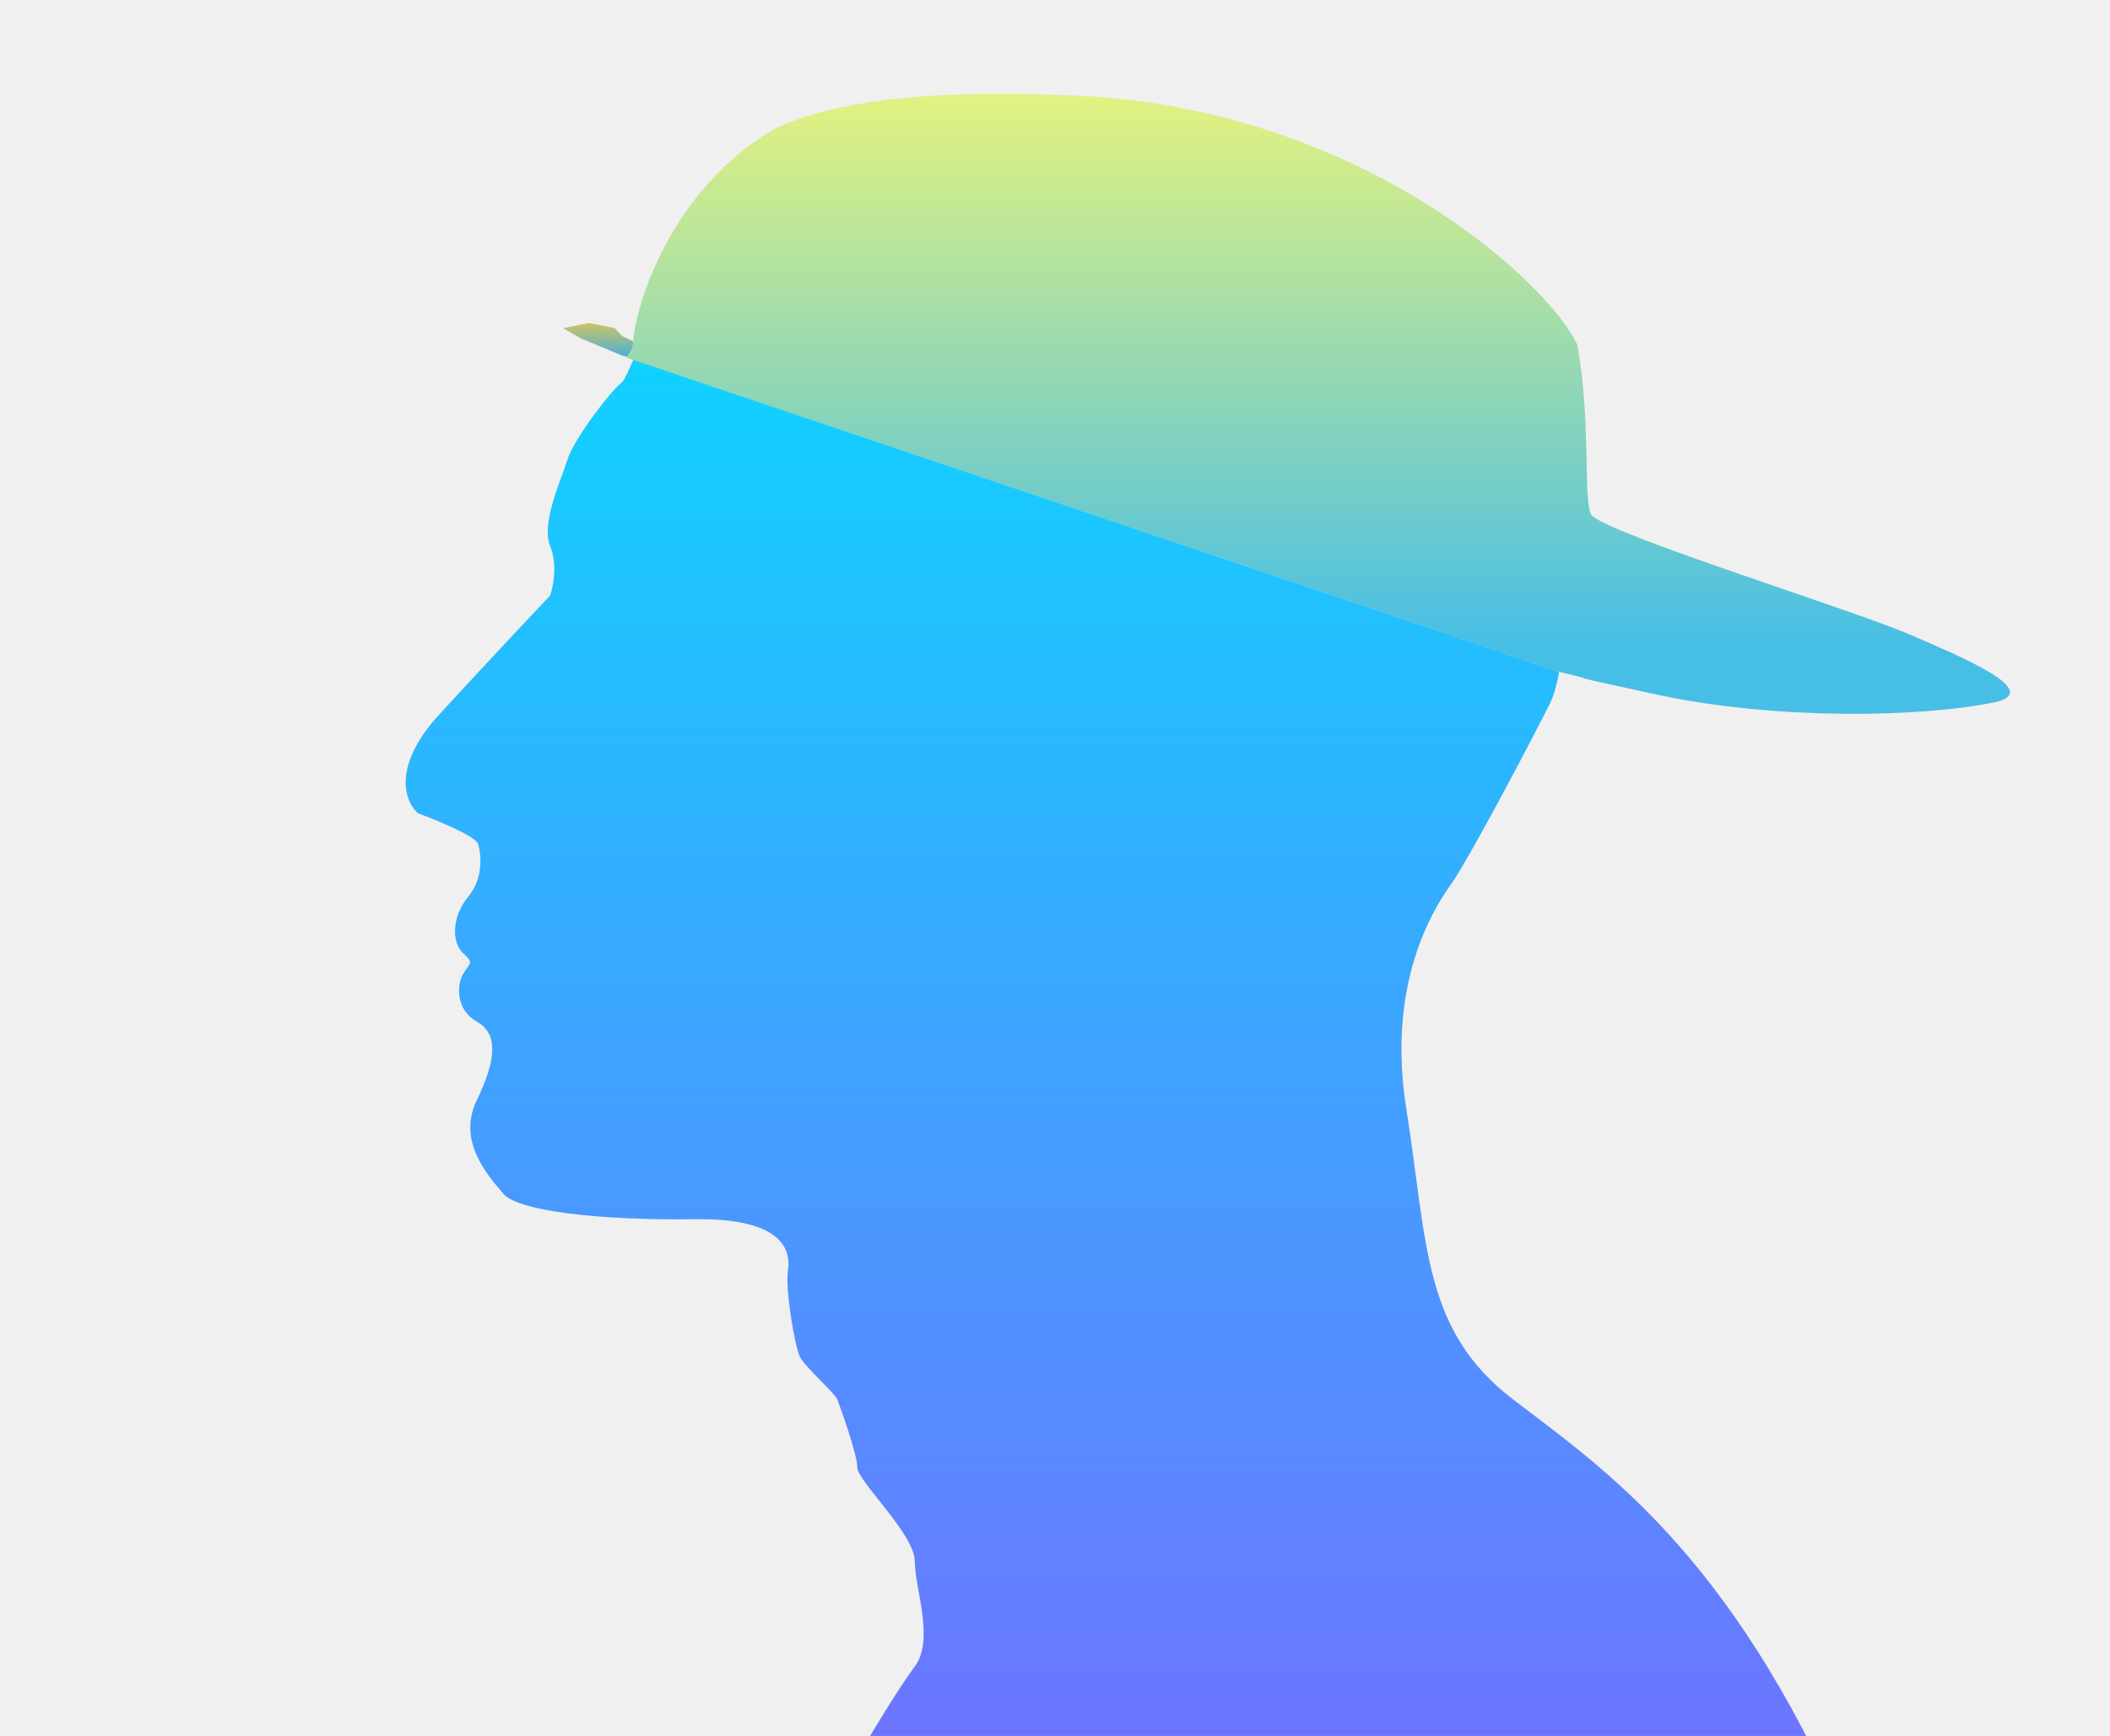
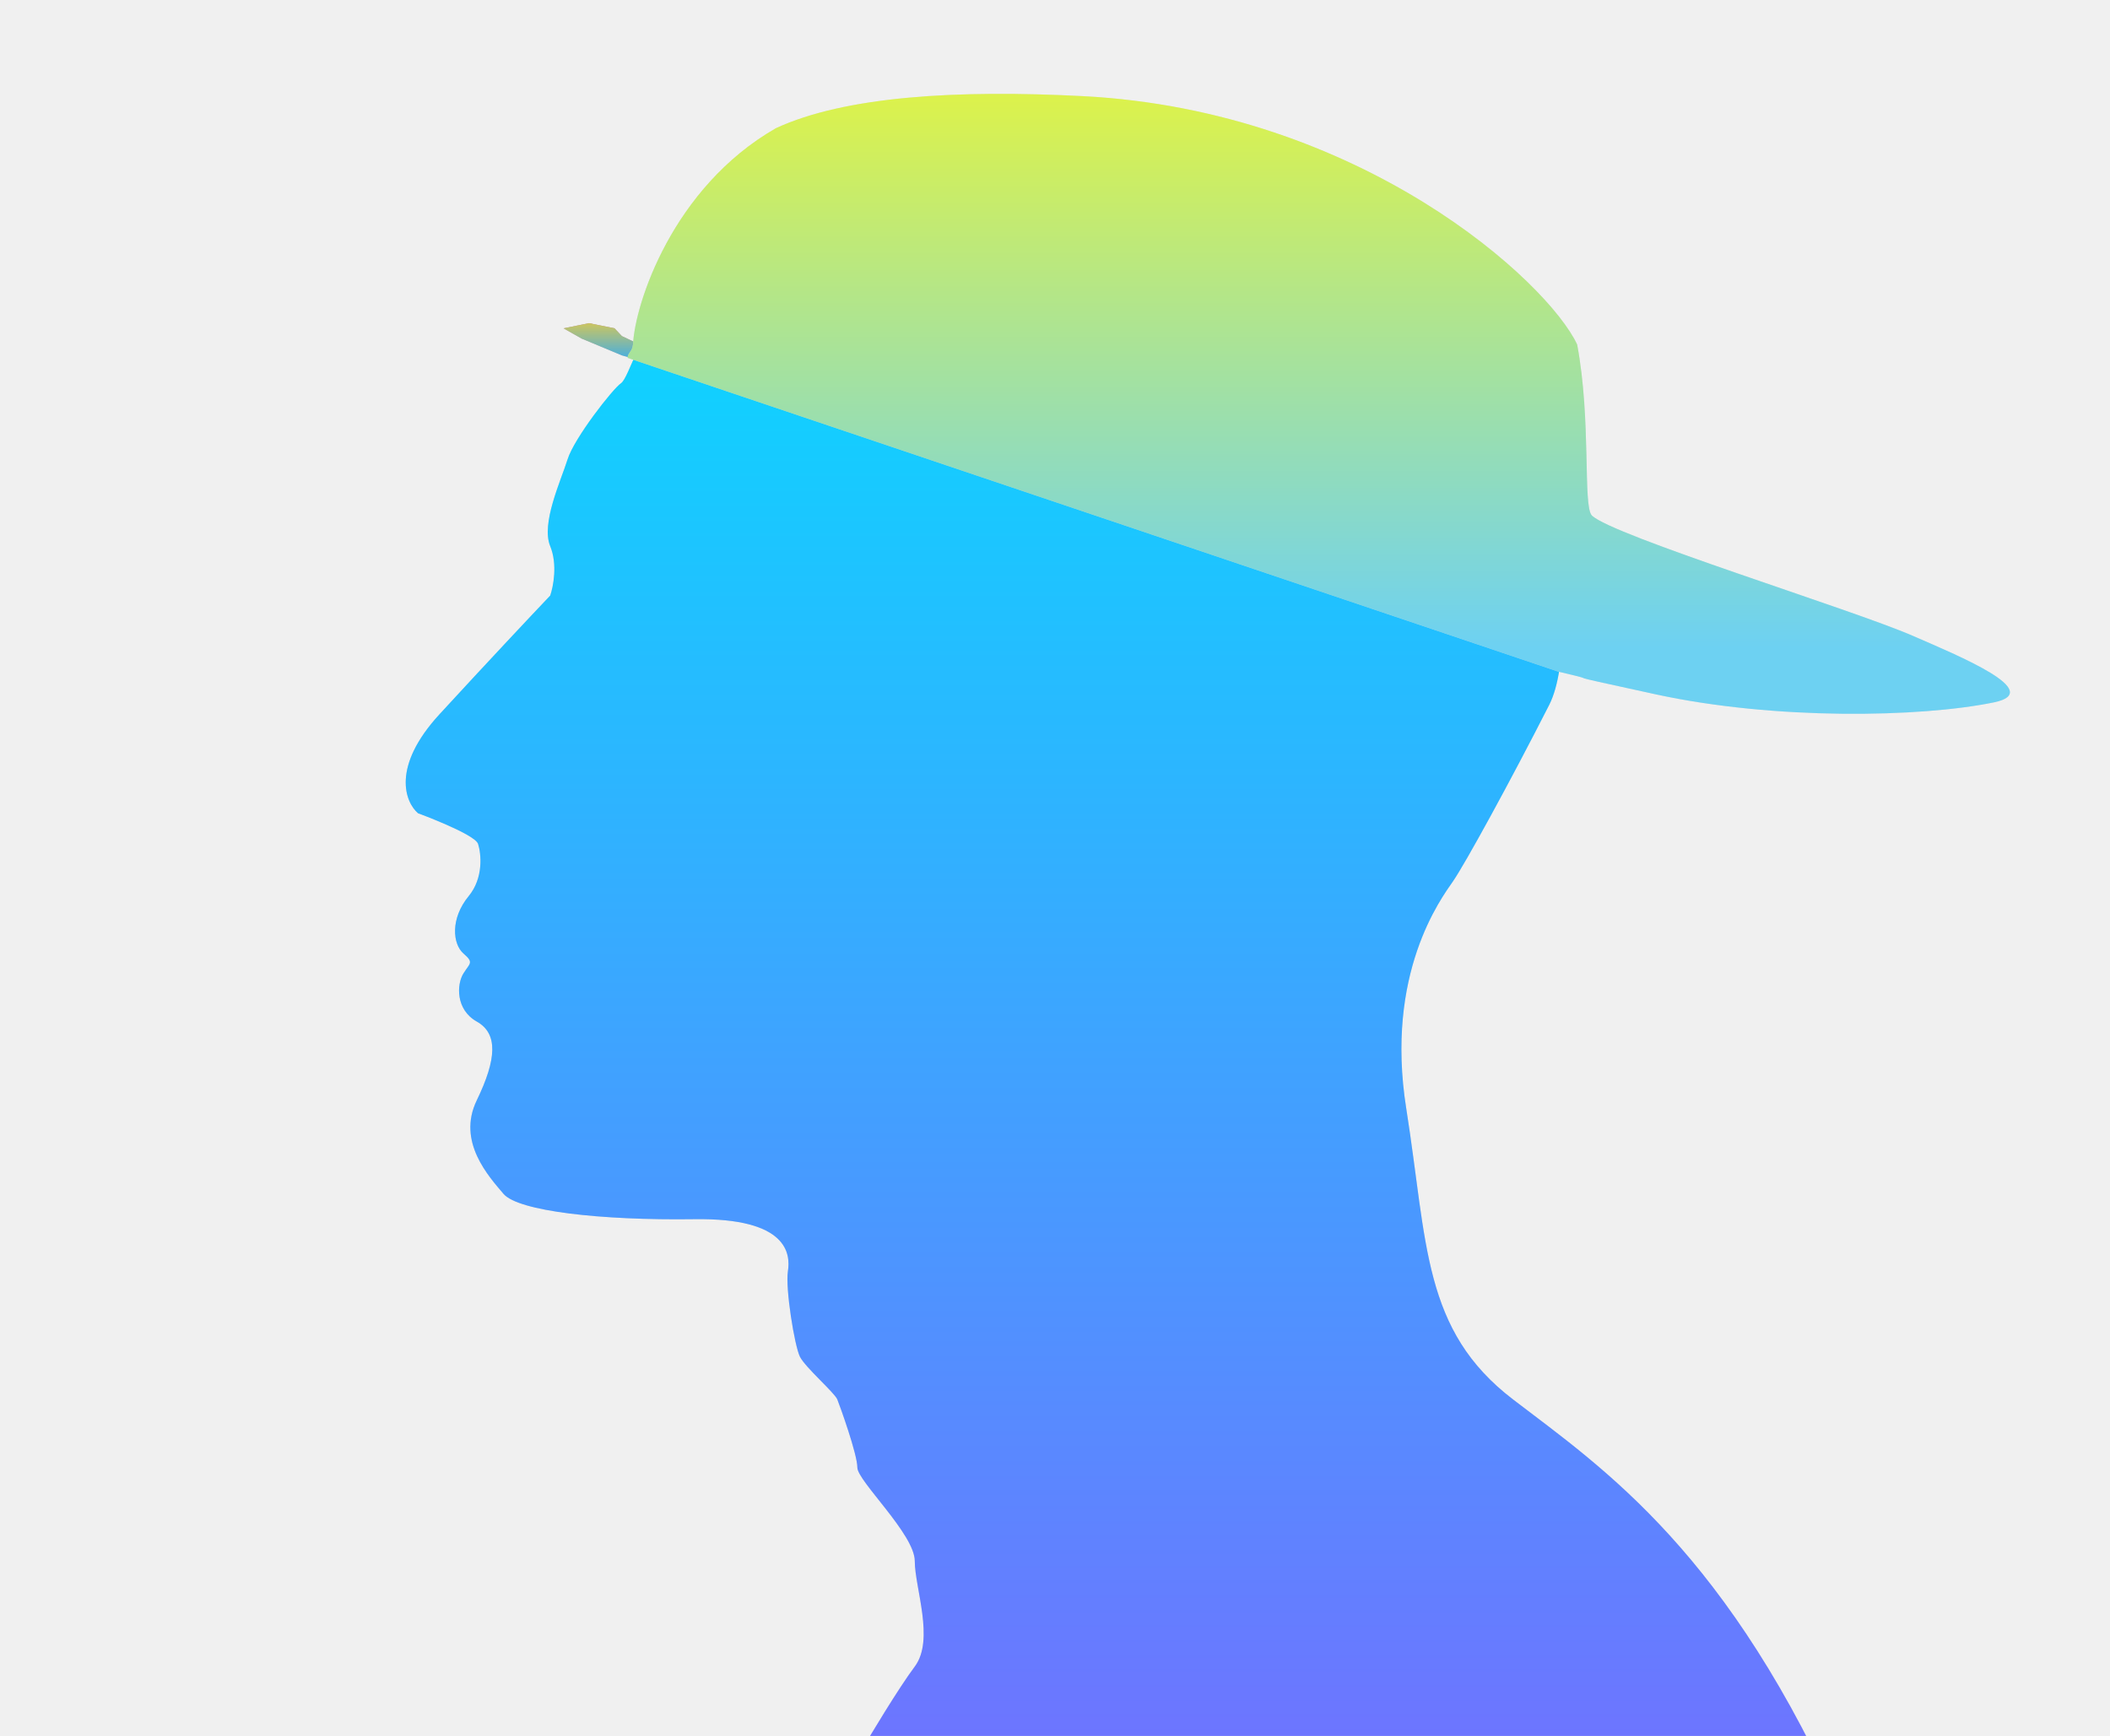
<svg xmlns="http://www.w3.org/2000/svg" width="790" height="650" viewBox="0 0 790 650" fill="none">
  <g clip-path="url(#clip0_126_3)">
    <path d="M164.5 267.5C146.5 287.1 151.667 300.333 156.5 304.5C156.5 304.5 177.833 312.333 179 316C180.167 319.667 181.1 328.7 175.5 335.5C168.5 344 169.5 353.5 173.5 357C177.5 360.5 176 360.5 173.5 364.5C171 368.5 170.5 378 178.5 382.5C186.5 387 186 396.5 178.5 412C171 427.5 183 440.5 188.5 447C194 453.5 225 457 260 456.5C295 456 296 469.5 295 476C294 482.5 297.5 504 299.5 508C301.5 512 312.5 521.5 313.5 524C314.5 526.5 321 544.5 321 549.5C321 554.5 342.5 574.5 342.5 584.5C342.5 594.5 350 614 342.5 624C336.5 632 325.667 650 321 658L312 693.5C452.833 722.5 725.8 760.6 691 681C647.5 581.5 600.5 550 566.5 524C532.5 498 534.5 465.5 526.5 415C518.5 364.5 539.5 336.5 544 330C548.5 323.5 565.5 292.5 580 264C594.5 235.5 574 140 565.5 119.5C557 99 497 64.5 481.5 59C466 53.5 384 48 374 47C364 46 306 62 302 63C298 64 266 85.5 263.5 87.5C261.5 89.1 255.667 100.833 253 106.5C240 123 235.5 141.5 232.5 143.5C229.5 145.5 215 164 212.5 172C210 180 202.5 196 206 204.5C208.8 211.3 207.167 219.667 206 223C199.667 229.667 182.5 247.9 164.5 267.5Z" fill="#D9D9D9" />
    <path d="M164.5 267.5C146.5 287.1 151.667 300.333 156.5 304.5C156.5 304.5 177.833 312.333 179 316C180.167 319.667 181.1 328.7 175.5 335.5C168.5 344 169.5 353.5 173.5 357C177.5 360.5 176 360.5 173.5 364.5C171 368.5 170.5 378 178.5 382.5C186.5 387 186 396.5 178.5 412C171 427.5 183 440.5 188.5 447C194 453.5 225 457 260 456.5C295 456 296 469.5 295 476C294 482.5 297.5 504 299.5 508C301.5 512 312.5 521.5 313.5 524C314.5 526.5 321 544.5 321 549.5C321 554.5 342.5 574.5 342.5 584.5C342.5 594.5 350 614 342.5 624C336.5 632 325.667 650 321 658L312 693.5C452.833 722.5 725.8 760.6 691 681C647.5 581.5 600.5 550 566.5 524C532.5 498 534.5 465.5 526.5 415C518.5 364.5 539.5 336.5 544 330C548.5 323.5 565.5 292.5 580 264C594.5 235.5 574 140 565.5 119.5C557 99 497 64.5 481.5 59C466 53.5 384 48 374 47C364 46 306 62 302 63C298 64 266 85.5 263.5 87.5C261.5 89.1 255.667 100.833 253 106.5C240 123 235.5 141.5 232.5 143.5C229.5 145.5 215 164 212.5 172C210 180 202.5 196 206 204.5C208.8 211.3 207.167 219.667 206 223C199.667 229.667 182.5 247.9 164.5 267.5Z" fill="url(#paint0_linear_126_3)" />
    <path d="M232.818 125.828L241 129.69L239.636 135L232.818 133.069L217.818 126.793L211 122.931L220.545 121L230.091 122.931L232.818 125.828Z" fill="url(#paint1_linear_126_3)" fill-opacity="0.67" />
    <path d="M232.818 125.828L241 129.69L239.636 135L232.818 133.069L217.818 126.793L211 122.931L220.545 121L230.091 122.931L232.818 125.828Z" fill="url(#paint2_linear_126_3)" fill-opacity="0.67" />
    <path d="M583.5 251.5L235 134C234.863 132.699 236.193 131.777 236.758 130.208L237 129C237.711 113.8 251.747 70.237 290.5 48C316.5 36 358.425 33.544 405.5 36C509.761 41.44 579.5 105.5 590.5 129C595.833 157.333 592.594 189.594 596 193C603.5 200.5 693.304 228.132 716 238C733.5 245.609 766 259 746.5 263C718.858 268.67 664.5 269.651 620 260C575.5 250.349 605 256.5 583.5 251.5Z" fill="#D9D9D9" />
    <path d="M583.5 251.5L235 134C234.863 132.699 236.193 131.777 236.758 130.208L237 129C237.711 113.8 251.747 70.237 290.5 48C316.5 36 358.425 33.544 405.5 36C509.761 41.44 579.5 105.5 590.5 129C595.833 157.333 592.594 189.594 596 193C603.5 200.5 693.304 228.132 716 238C733.5 245.609 766 259 746.5 263C718.858 268.67 664.5 269.651 620 260C575.5 250.349 605 256.5 583.5 251.5Z" fill="url(#paint3_linear_126_3)" fill-opacity="0.67" />
  </g>
  <defs>
    <linearGradient id="paint0_linear_126_3" x1="422.97" y1="46.955" x2="422.97" y2="728.517" gradientUnits="userSpaceOnUse">
      <stop stop-color="#00E1FF" />
      <stop offset="1" stop-color="#7B67FF" />
    </linearGradient>
    <linearGradient id="paint1_linear_126_3" x1="225.689" y1="121.023" x2="225.689" y2="135" gradientUnits="userSpaceOnUse">
      <stop stop-color="#630038" />
      <stop offset="1" stop-color="#FF9A9F" />
    </linearGradient>
    <linearGradient id="paint2_linear_126_3" x1="226.026" y1="121.051" x2="226.026" y2="133.486" gradientUnits="userSpaceOnUse">
      <stop stop-color="#E8FF55" />
      <stop offset="1" stop-color="#00B2ED" />
    </linearGradient>
    <linearGradient id="paint3_linear_126_3" x1="494.208" y1="35.991" x2="494.208" y2="242.167" gradientUnits="userSpaceOnUse">
-       <stop stop-color="#E8FF55" />
-       <stop offset="1" stop-color="#00B2ED" />
+       <stop stop-color="#DEFF07" />
+       <stop offset="1" stop-color="#39CEFF" />
    </linearGradient>
    <clipPath id="clip0_126_3">
      <rect width="790" height="650" fill="white" />
    </clipPath>
  </defs>
</svg>
